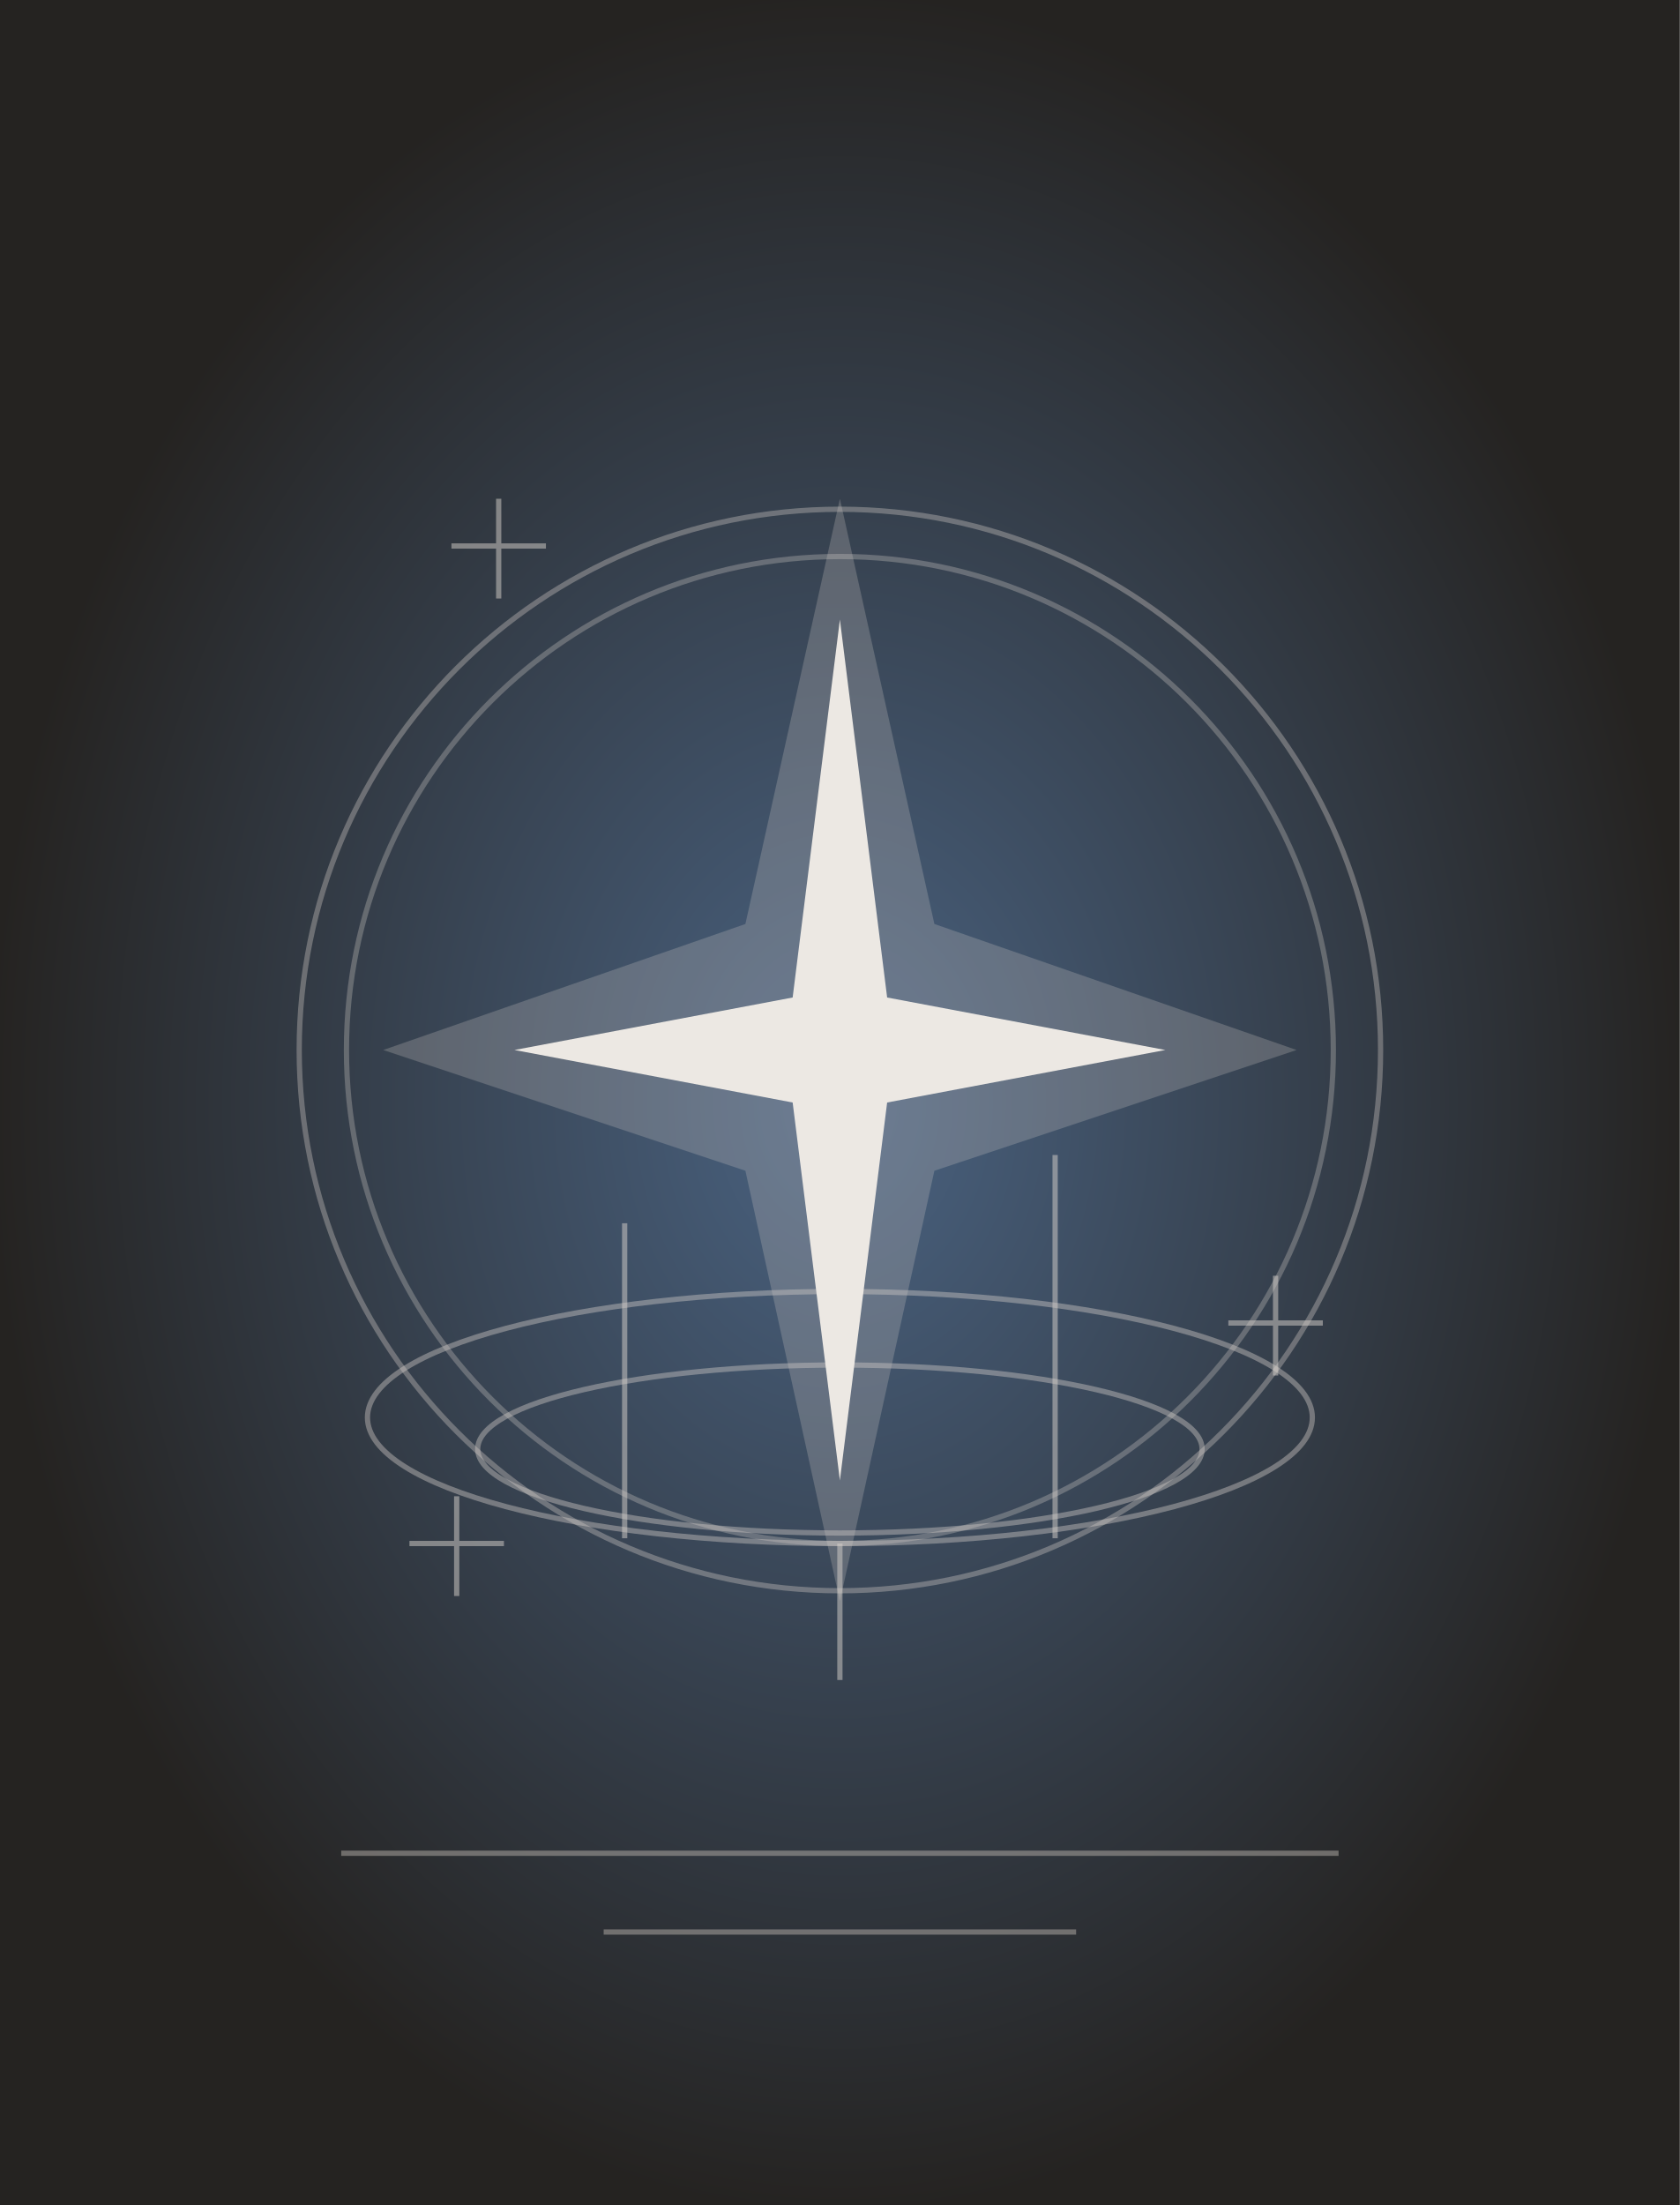
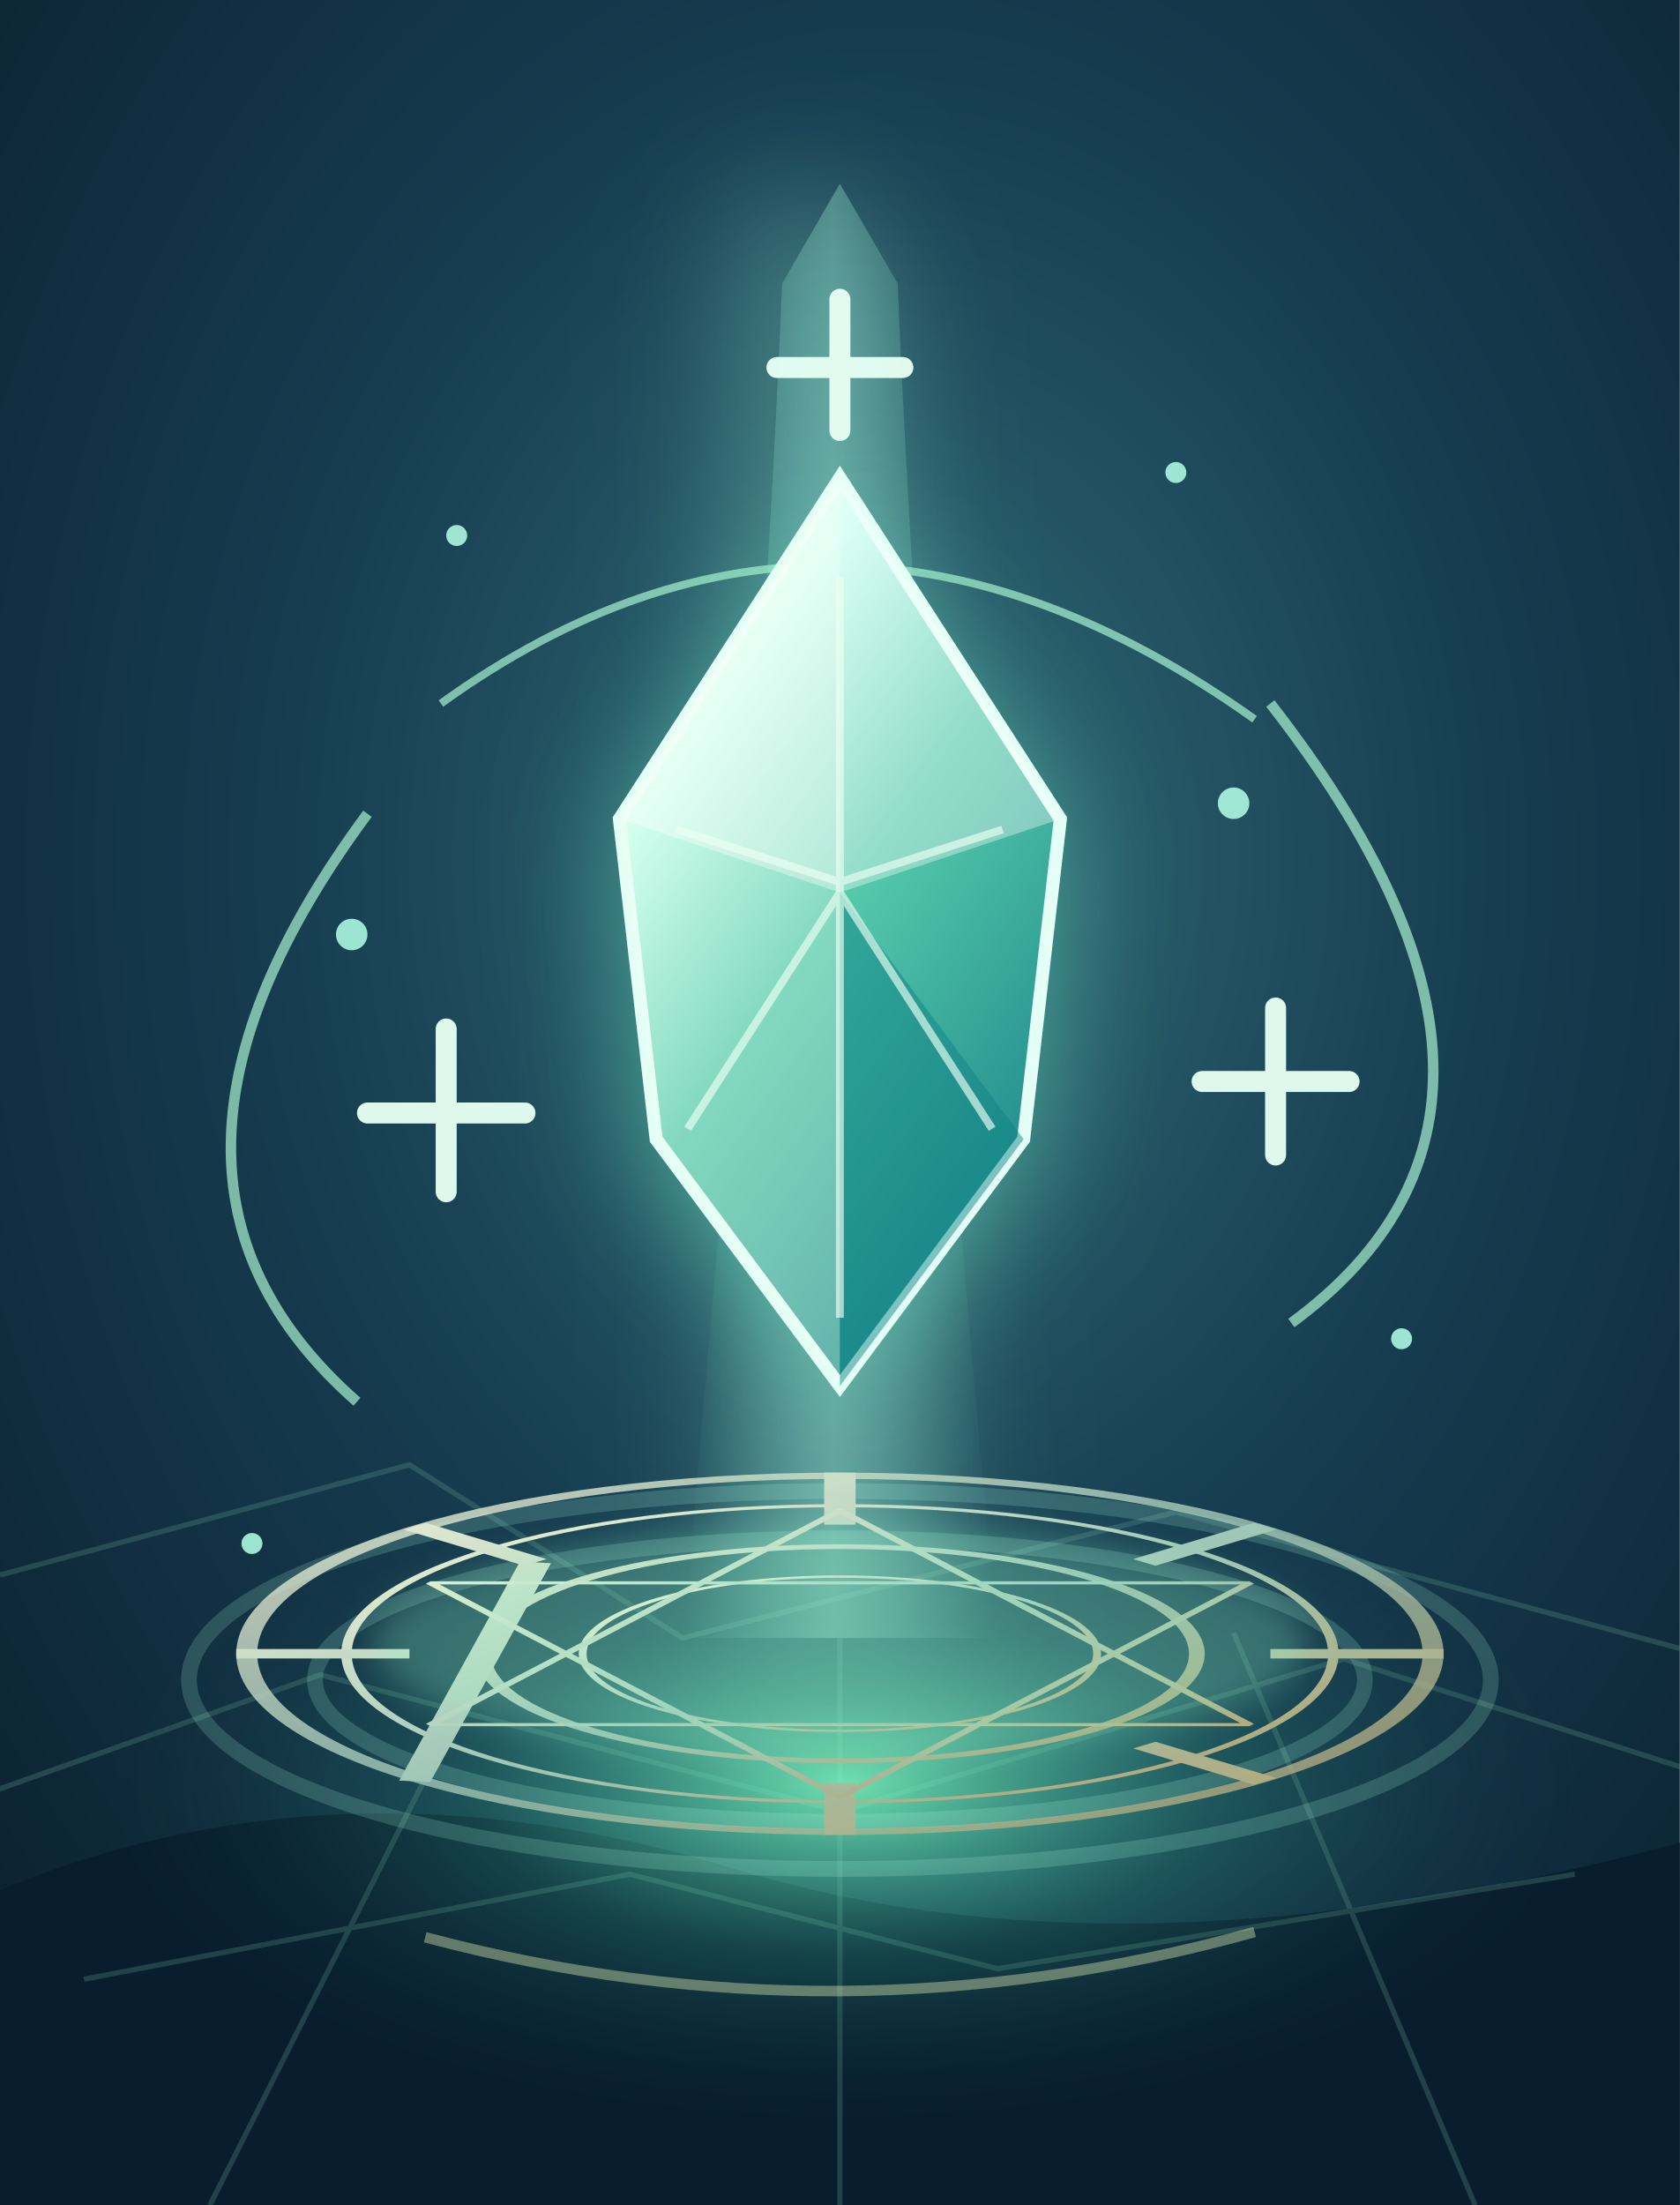
- <svg xmlns="http://www.w3.org/2000/svg" viewBox="0 0 320 420">
+ <svg xmlns="http://www.w3.org/2000/svg" width="320" height="420" viewBox="0 0 320 420" role="img" aria-label="Campo de Cura: cristal esmeralda sobre um círculo de magia restauradora">
  <defs>
-     <radialGradient id="b">
-       <stop stop-color="#4a6382" />
-       <stop offset="1" stop-color="#252321" />
+     <radialGradient id="sky" cx=".53" cy=".39" r=".83">
+       <stop stop-color="#316b76" />
+       <stop offset=".43" stop-color="#163d50" />
+       <stop offset="1" stop-color="#081927" />
    </radialGradient>
+     <linearGradient id="beam" x1="0" y1="0" x2="1" y2="0">
+       <stop stop-color="#8bf3d2" stop-opacity="0" />
+       <stop offset=".48" stop-color="#a8ffe3" stop-opacity=".68" />
+       <stop offset="1" stop-color="#8bf3d2" stop-opacity="0" />
+     </linearGradient>
+     <linearGradient id="crystal" x1=".16" y1="0" x2=".85" y2="1">
+       <stop stop-color="#ffffff" />
+       <stop offset=".2" stop-color="#c7fff0" />
+       <stop offset=".48" stop-color="#54c9aa" />
+       <stop offset="1" stop-color="#147985" />
+     </linearGradient>
+     <linearGradient id="silver" x1="0" y1="0" x2="1" y2="1">
+       <stop stop-color="#faf5da" />
+       <stop offset=".5" stop-color="#9fc7b7" />
+       <stop offset="1" stop-color="#b7a16b" />
+     </linearGradient>
+     <radialGradient id="floor">
+       <stop stop-color="#7effc2" stop-opacity=".85" />
+       <stop offset=".5" stop-color="#40bca0" stop-opacity=".24" />
+       <stop offset="1" stop-color="#163b44" stop-opacity="0" />
+     </radialGradient>
+     <filter id="bloom" x="-80%" y="-80%" width="260%" height="260%">
+       <feGaussianBlur stdDeviation="12" />
+     </filter>
+     <filter id="small" x="-80%" y="-80%" width="260%" height="260%">
+       <feGaussianBlur stdDeviation="3" />
+     </filter>
  </defs>
-   <path fill="url(#b)" d="M0 0h320v420H0z" />
-   <g fill="none" stroke="#d9d2cc">
-     <circle cx="160" cy="200" r="103" opacity=".35" />
-     <circle cx="160" cy="200" r="94" opacity=".3" />
-     <ellipse cx="160" cy="270" rx="90" ry="24" opacity=".4" />
-     <ellipse cx="160" cy="276" rx="69" ry="16" opacity=".4" />
+   <rect width="320" height="420" fill="url(#sky)" />
+   <path d="M0 360 Q65 333 140 356 T320 351V420H0Z" fill="#081e2e" />
+   <g opacity=".24" stroke="#74b09c" fill="none">
+     <path d="M0 300 78 279 130 312 224 288 320 314M-12 345 61 319 160 345 256 316 334 341M16 377 120 357 190 375 300 357" />
+     <path d="M40 420 95 311M281 420 235 311M160 420V312" />
  </g>
-   <path d="m160 95 18 81 69 24-69 23-18 82-18-82-69-23 69-24Z" fill="#d2ccc7" opacity=".25" />
-   <path d="m160 118 9 72 53 10-53 10-9 72-9-72-53-10 53-10Z" fill="#ece8e3" />
-   <g stroke="#d7d1cb" opacity=".5">
-     <path d="M95 95v19m-9-10h18m139 139v19m-9-10h18M87 285v19m-9-10h18" />
-     <path d="M119 293v-60m82 60v-73M160 320v-26" />
+   <ellipse cx="161" cy="340" rx="142" ry="64" fill="url(#floor)" />
+   <path d="M129 316Q141 180 131 51L151 32 168 52Q174 190 190 317Z" fill="url(#beam)" opacity=".6" filter="url(#bloom)" />
+   <path d="M130 312Q145 151 149 54L160 35 171 54Q175 151 190 312Z" fill="url(#beam)" opacity=".48" />
+   <g fill="none" stroke="#b3ffe3" opacity=".18" stroke-width="3">
+     <ellipse cx="160" cy="320" rx="124" ry="36" />
+     <ellipse cx="160" cy="320" rx="100" ry="27" />
  </g>
-   <path d="M65 353h190M115 368h90" stroke="#b5afa9" opacity=".5" />
+   <g transform="translate(160 315) scale(1 .3)" stroke="url(#silver)" fill="none">
+     <circle r="113" stroke-width="4" opacity=".8" />
+     <circle r="94" stroke-width="2" />
+     <circle r="68" stroke-width="3" opacity=".9" />
+     <circle r="49" stroke-width="1.5" />
+     <path d="M0-115V-82M0 115V82M-115 0h33M115 0H82M-81-81-58-58M81 81 58 58M-81 81-58-58M81-81 58-58" stroke-width="6" />
+     <path d="M0-91 78 45-78 45ZM0 91 78-45-78-45Z" stroke-width="2" />
+   </g>
+   <ellipse cx="160" cy="313" rx="89" ry="22" fill="#9dffce" opacity=".24" filter="url(#small)" />
+   <g stroke="#b3ffd9" fill="none" opacity=".65">
+     <path d="M68 267Q19 224 70 155" stroke-width="2" />
+     <path d="M246 252Q302 211 242 134" stroke-width="2" />
+     <path d="M84 134Q159 80 239 137" stroke-width="1.5" />
+   </g>
+   <g fill="#b3ffe7" opacity=".86">
+     <circle cx="67" cy="178" r="3" />
+     <circle cx="235" cy="153" r="3" />
+     <circle cx="87" cy="102" r="2" />
+     <circle cx="267" cy="255" r="2" />
+     <circle cx="48" cy="294" r="2" />
+     <circle cx="224" cy="90" r="2" />
+   </g>
+   <path d="M160 101 202 157 197 222 160 261 123 222 118 157Z" fill="#67e0bd" opacity=".6" filter="url(#bloom)" />
+   <path d="M160 91 202 156 195 217 160 264 125 217 118 156Z" fill="url(#crystal)" stroke="#e3fff6" stroke-width="2.5" />
+   <path d="M160 91 160 264 125 217 118 156Z" fill="#f1ffef" opacity=".3" />
+   <path d="M160 91 202 156 160 170 118 156Z" fill="#ffffff" opacity=".36" />
+   <path d="M160 170 195 217 160 264Z" fill="#0c8184" opacity=".48" />
+   <path d="M160 110V251M129 158l31 10 31-10M131 215l29-45 29 45" stroke="#edfff5" fill="none" stroke-width="1.5" opacity=".65" />
+   <g stroke="#e6fff3" fill="none" stroke-width="4" stroke-linecap="round" opacity=".96">
+     <path d="M85 196v31m-15-15h30M243 192v28m-14-14h28M160 57v25m-12-12h24" />
+   </g>
+   <path d="M81 369Q160 390 239 368" stroke="#d9e6ae" stroke-width="2" opacity=".42" fill="none" />
</svg>
